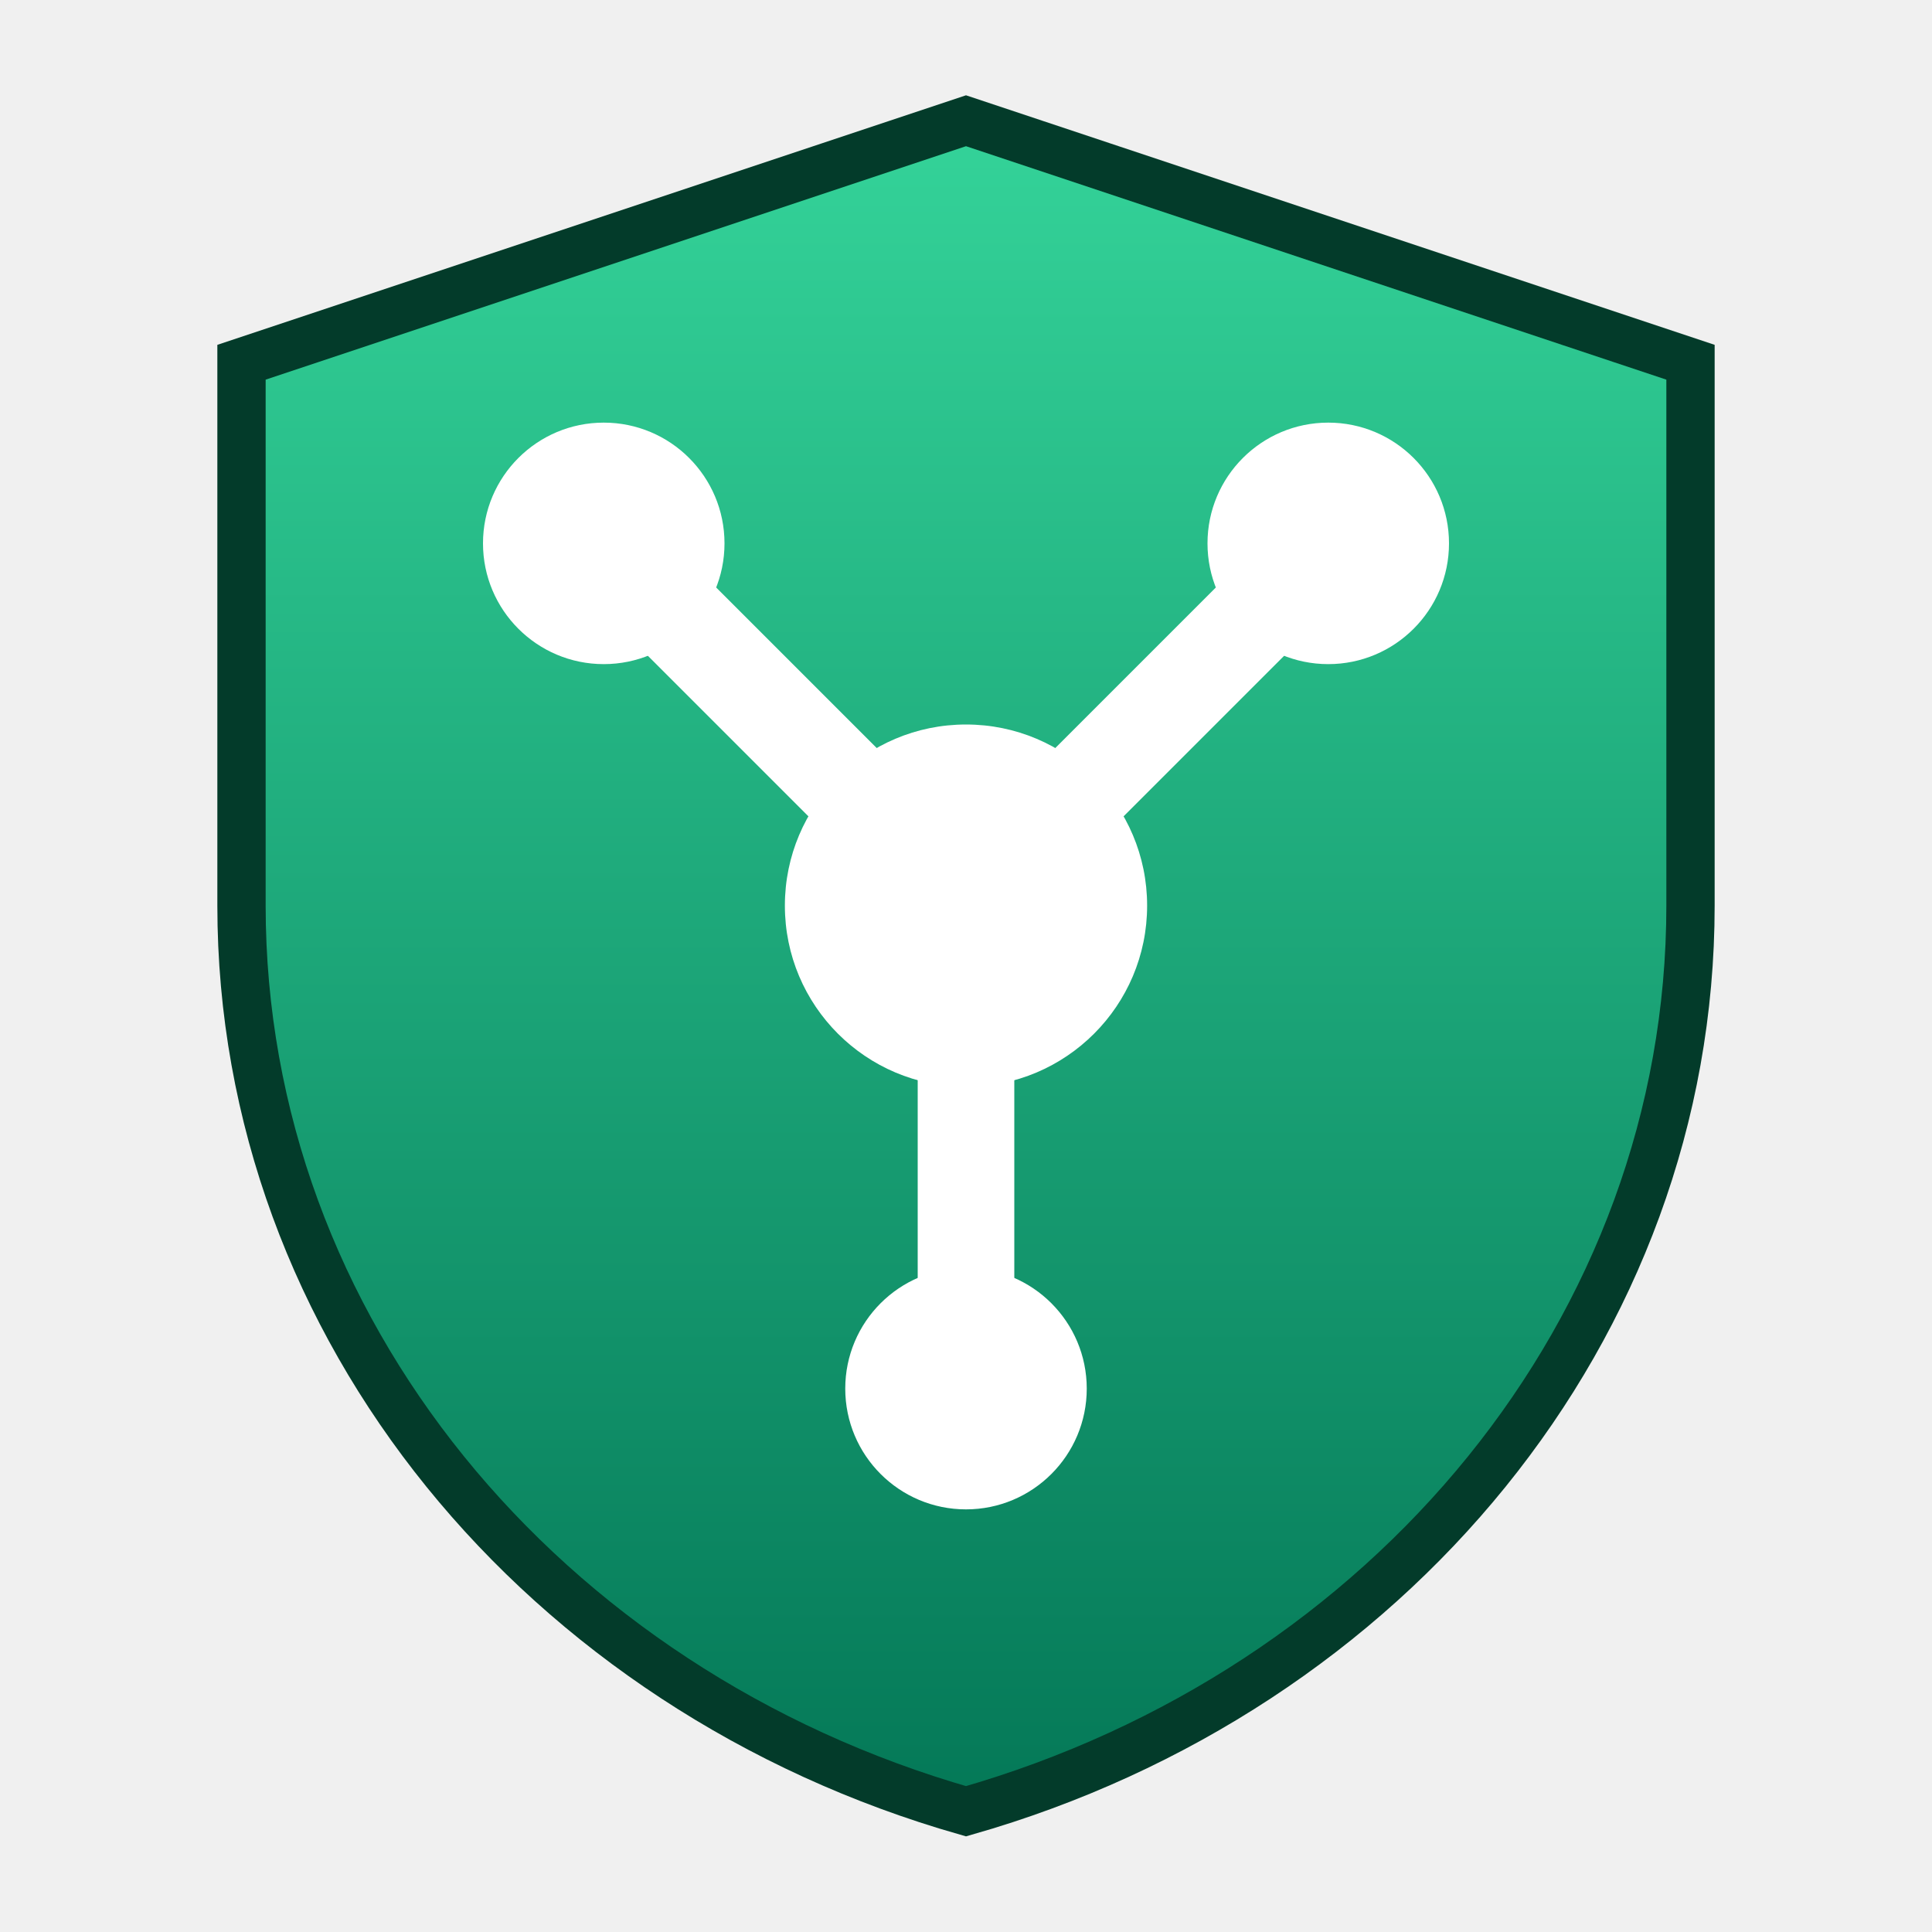
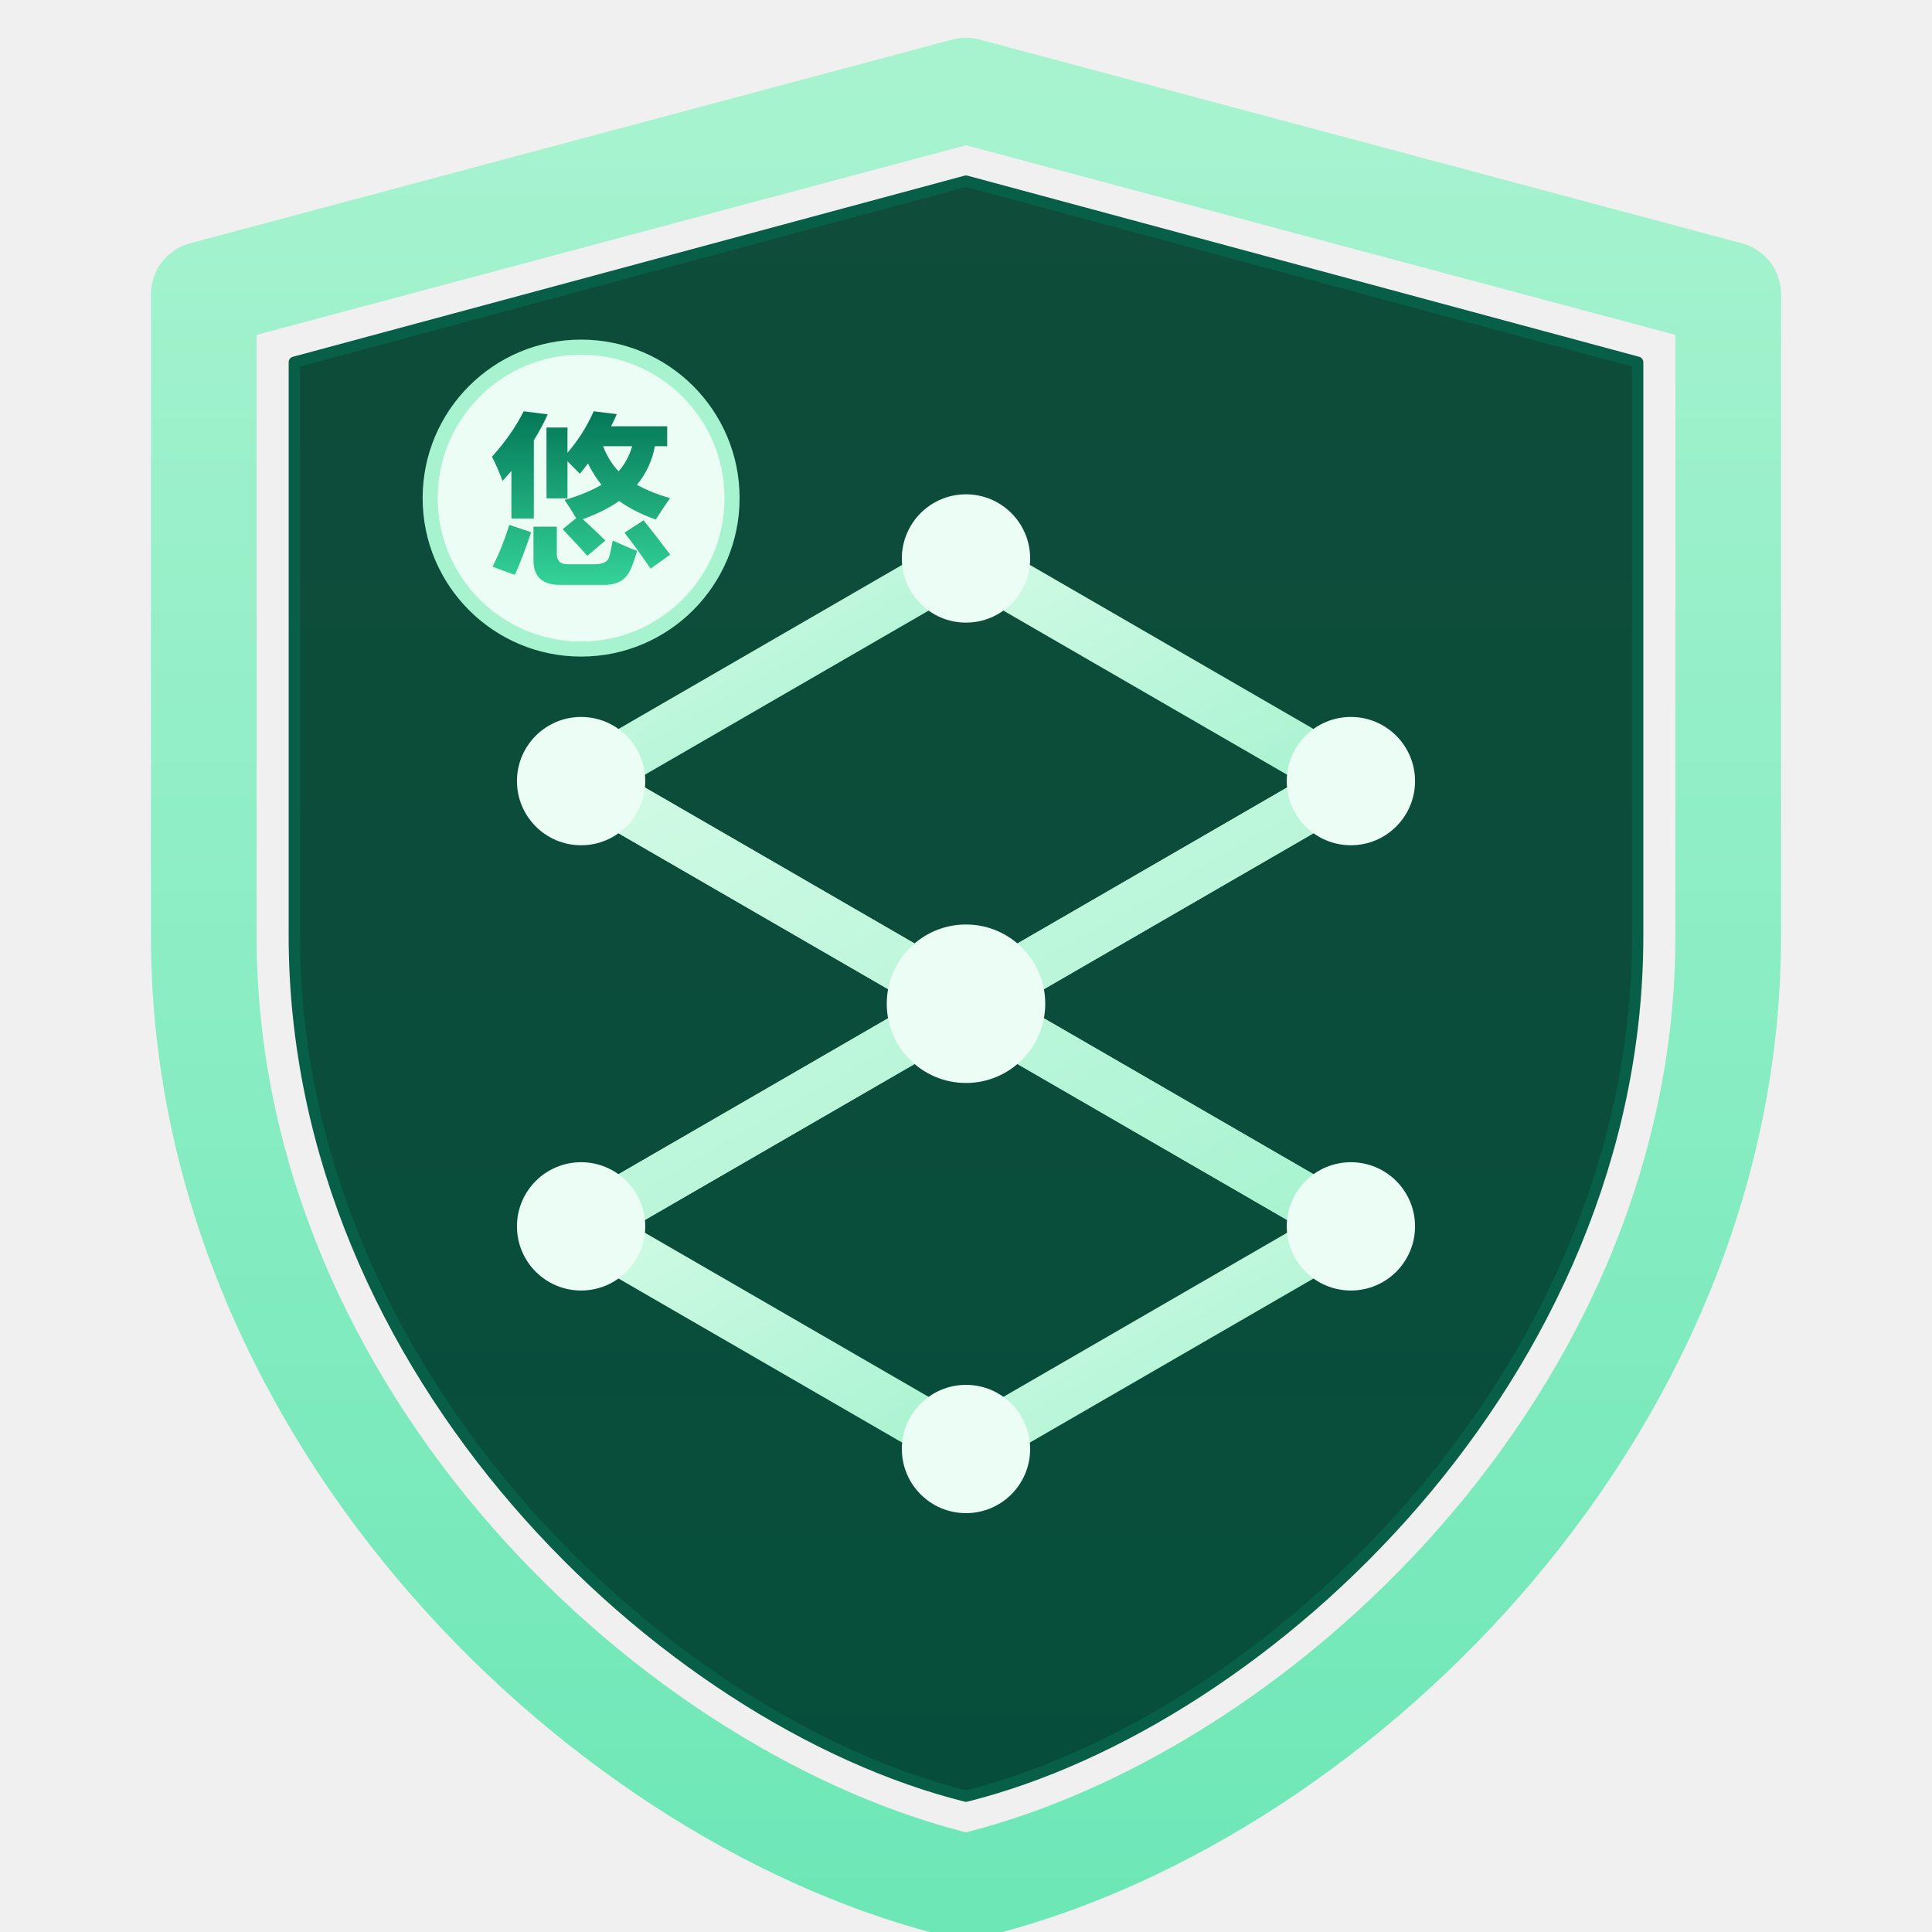
- <svg xmlns="http://www.w3.org/2000/svg" viewBox="0 0 32 32">
+ <svg xmlns="http://www.w3.org/2000/svg" viewBox="0 0 512 512">
  <defs>
-     <linearGradient id="shield" x1="0" y1="0" x2="0" y2="1">
+     <linearGradient id="shieldFill" x1="0" y1="0" x2="0" y2="1">
+       <stop offset="0" stop-color="#0f4c3a" />
+       <stop offset="1" stop-color="#064e3b" />
+     </linearGradient>
+     <linearGradient id="shieldBorder" x1="0" y1="0" x2="0" y2="1">
+       <stop offset="0" stop-color="#a7f3d0" />
+       <stop offset="1" stop-color="#6ee7b7" />
+     </linearGradient>
+     <linearGradient id="netStroke" x1="0" y1="0" x2="1" y2="1">
+       <stop offset="0" stop-color="#d1fae5" />
+       <stop offset="1" stop-color="#a7f3d0" />
+     </linearGradient>
+     <linearGradient id="youFill" x1="0" y1="0" x2="0" y2="1">
      <stop offset="0" stop-color="#34d399" />
      <stop offset="1" stop-color="#047857" />
    </linearGradient>
  </defs>
-   <path d="M16 2 L28 6 V15 C28 22 23 28 16 30 C9 28 4 22 4 15 V6 Z" fill="url(#shield)" stroke="#033b2a" stroke-width="0.8" />
-   <circle cx="16" cy="15" r="3" fill="#ffffff" />
-   <line x1="16" y1="15" x2="10" y2="9" stroke="#ffffff" stroke-width="1.6" stroke-linecap="round" />
-   <line x1="16" y1="15" x2="22" y2="9" stroke="#ffffff" stroke-width="1.6" stroke-linecap="round" />
-   <line x1="16" y1="15" x2="16" y2="23" stroke="#ffffff" stroke-width="1.6" stroke-linecap="round" />
-   <circle cx="10" cy="9" r="2" fill="#ffffff" />
-   <circle cx="22" cy="9" r="2" fill="#ffffff" />
-   <circle cx="16" cy="23" r="2" fill="#ffffff" />
+   <path d="M256 24 L458 78 L458 248 C458 376 350 478 256 500 C162 478 54 376 54 248 L54 78 Z" fill="none" stroke="url(#shieldBorder)" stroke-width="28" stroke-linejoin="round" />
+   <path d="M256 48 L434 96 L434 248 C434 364 336 456 256 476 C176 456 78 364 78 248 L78 96 Z" fill="url(#shieldFill)" stroke="#065f46" stroke-width="3" stroke-linejoin="round" />
+   <g stroke="url(#netStroke)" stroke-width="14" stroke-linecap="round">
+     <line x1="256" y1="148" x2="358" y2="207" />
+     <line x1="358" y1="207" x2="358" y2="325" />
+     <line x1="358" y1="325" x2="256" y2="384" />
+     <line x1="256" y1="384" x2="154" y2="325" />
+     <line x1="154" y1="325" x2="154" y2="207" />
+     <line x1="154" y1="207" x2="256" y2="148" />
+     <line x1="256" y1="266" x2="256" y2="148" />
+     <line x1="256" y1="266" x2="358" y2="207" />
+     <line x1="256" y1="266" x2="358" y2="325" />
+     <line x1="256" y1="266" x2="256" y2="384" />
+     <line x1="256" y1="266" x2="154" y2="325" />
+     <line x1="256" y1="266" x2="154" y2="207" />
+     <line x1="256" y1="148" x2="256" y2="384" />
+     <line x1="154" y1="207" x2="358" y2="325" />
+     <line x1="358" y1="207" x2="154" y2="325" />
+   </g>
+   <g fill="#ecfdf5">
+     <circle cx="256" cy="148" r="17" />
+     <circle cx="358" cy="207" r="17" />
+     <circle cx="358" cy="325" r="17" />
+     <circle cx="256" cy="384" r="17" />
+     <circle cx="154" cy="325" r="17" />
+     <circle cx="154" cy="207" r="17" />
+     <circle cx="256" cy="266" r="21" />
+   </g>
+   <g>
+     <circle cx="154" cy="132" r="40" fill="#ecfdf5" stroke="#a7f3d0" stroke-width="4" />
+     <path transform="translate(129.82,149.41) scale(0.02359,-0.02359)" d="M1166 1713 1426 1681Q1396 1611 1362 1545H1992V1321H1854Q1808 1075 1652 887Q1812 799 2024 737Q1950 633 1864 497Q1626 581 1452 705Q1282 587 1044 501Q1170 387 1298 261L1094 89Q1032 163 818 389L970 513Q886 651 840 717Q1086 789 1254 887Q1166 997 1102 1127Q1058 1067 1010 1011Q950 1075 872 1151V735H636V1531H872V1247Q1058 1465 1166 1713ZM1380 261Q1542 187 1654 145Q1614 7 1578 -69Q1502 -237 1288 -237H788Q490 -237 490 39V417H752V111Q752 -5 870 -5H1176Q1326 -5 1344 89Q1364 169 1380 261ZM380 1713 650 1679Q582 1529 494 1387V509H242V1043Q194 987 142 931Q88 1077 24 1203Q246 1449 380 1713ZM218 437 464 355Q366 63 280 -125L30 -33Q142 189 218 437ZM1726 489Q1874 305 2026 103L1806 -55Q1630 201 1512 349ZM1446 1039Q1552 1157 1598 1321H1272Q1338 1151 1446 1039Z" fill="url(#youFill)" />
+   </g>
</svg>
